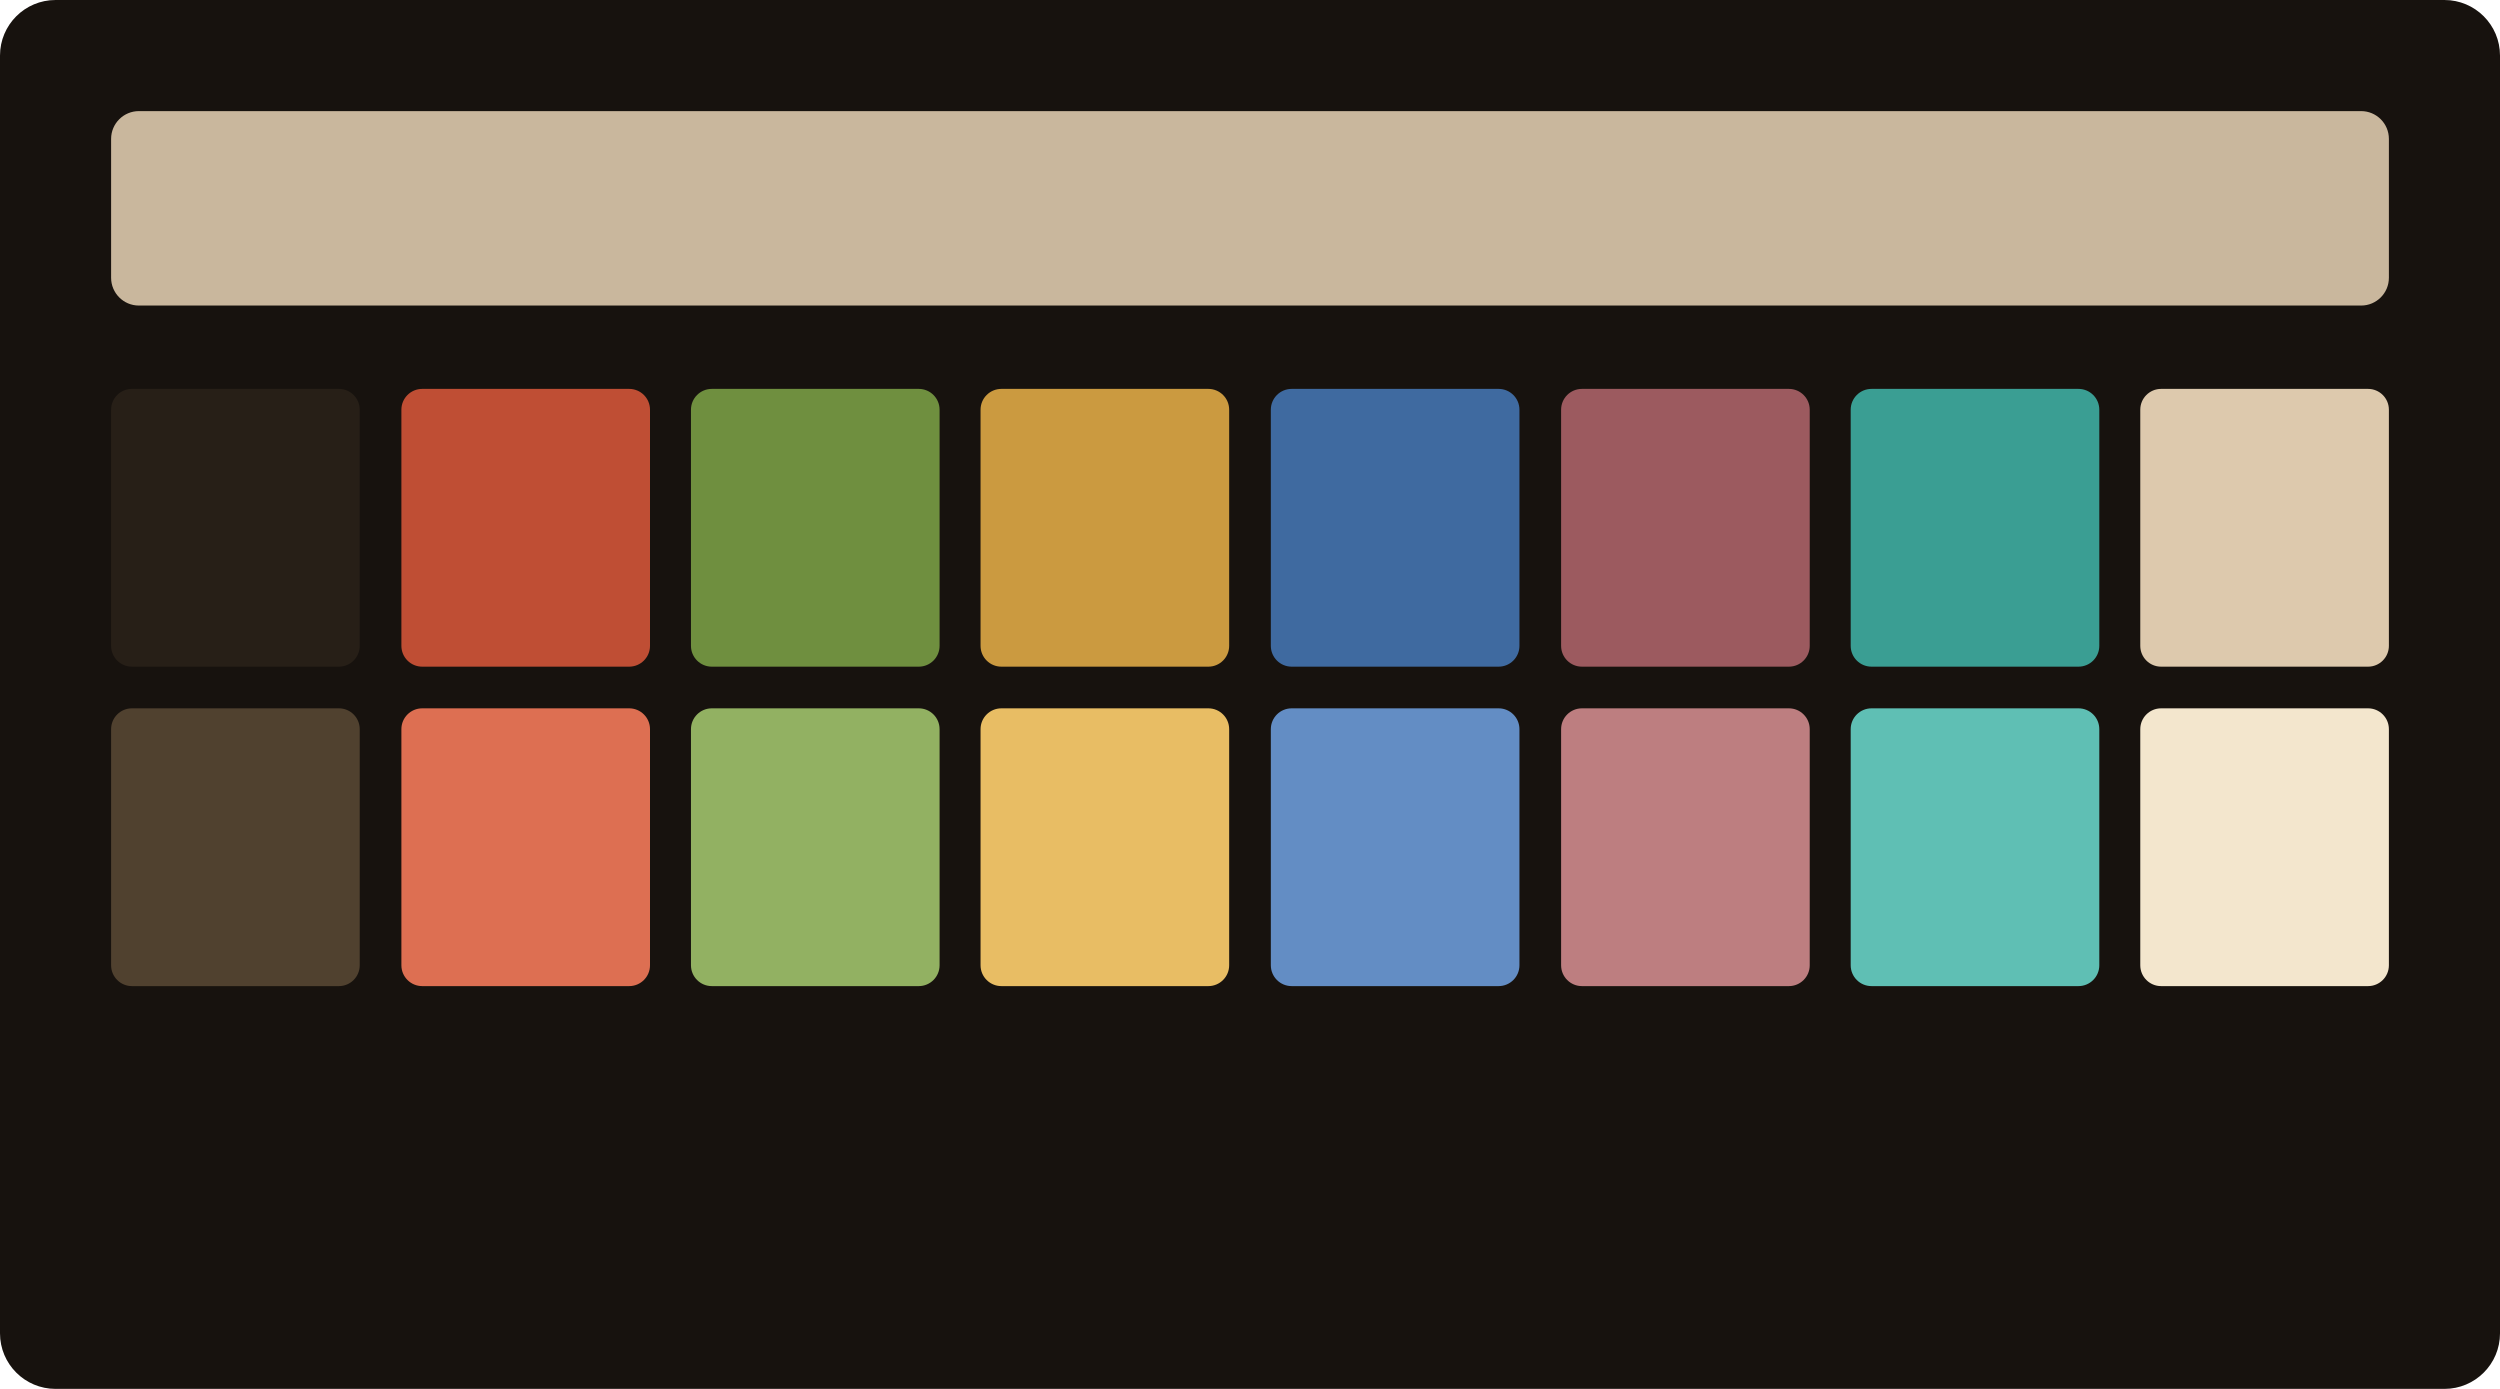
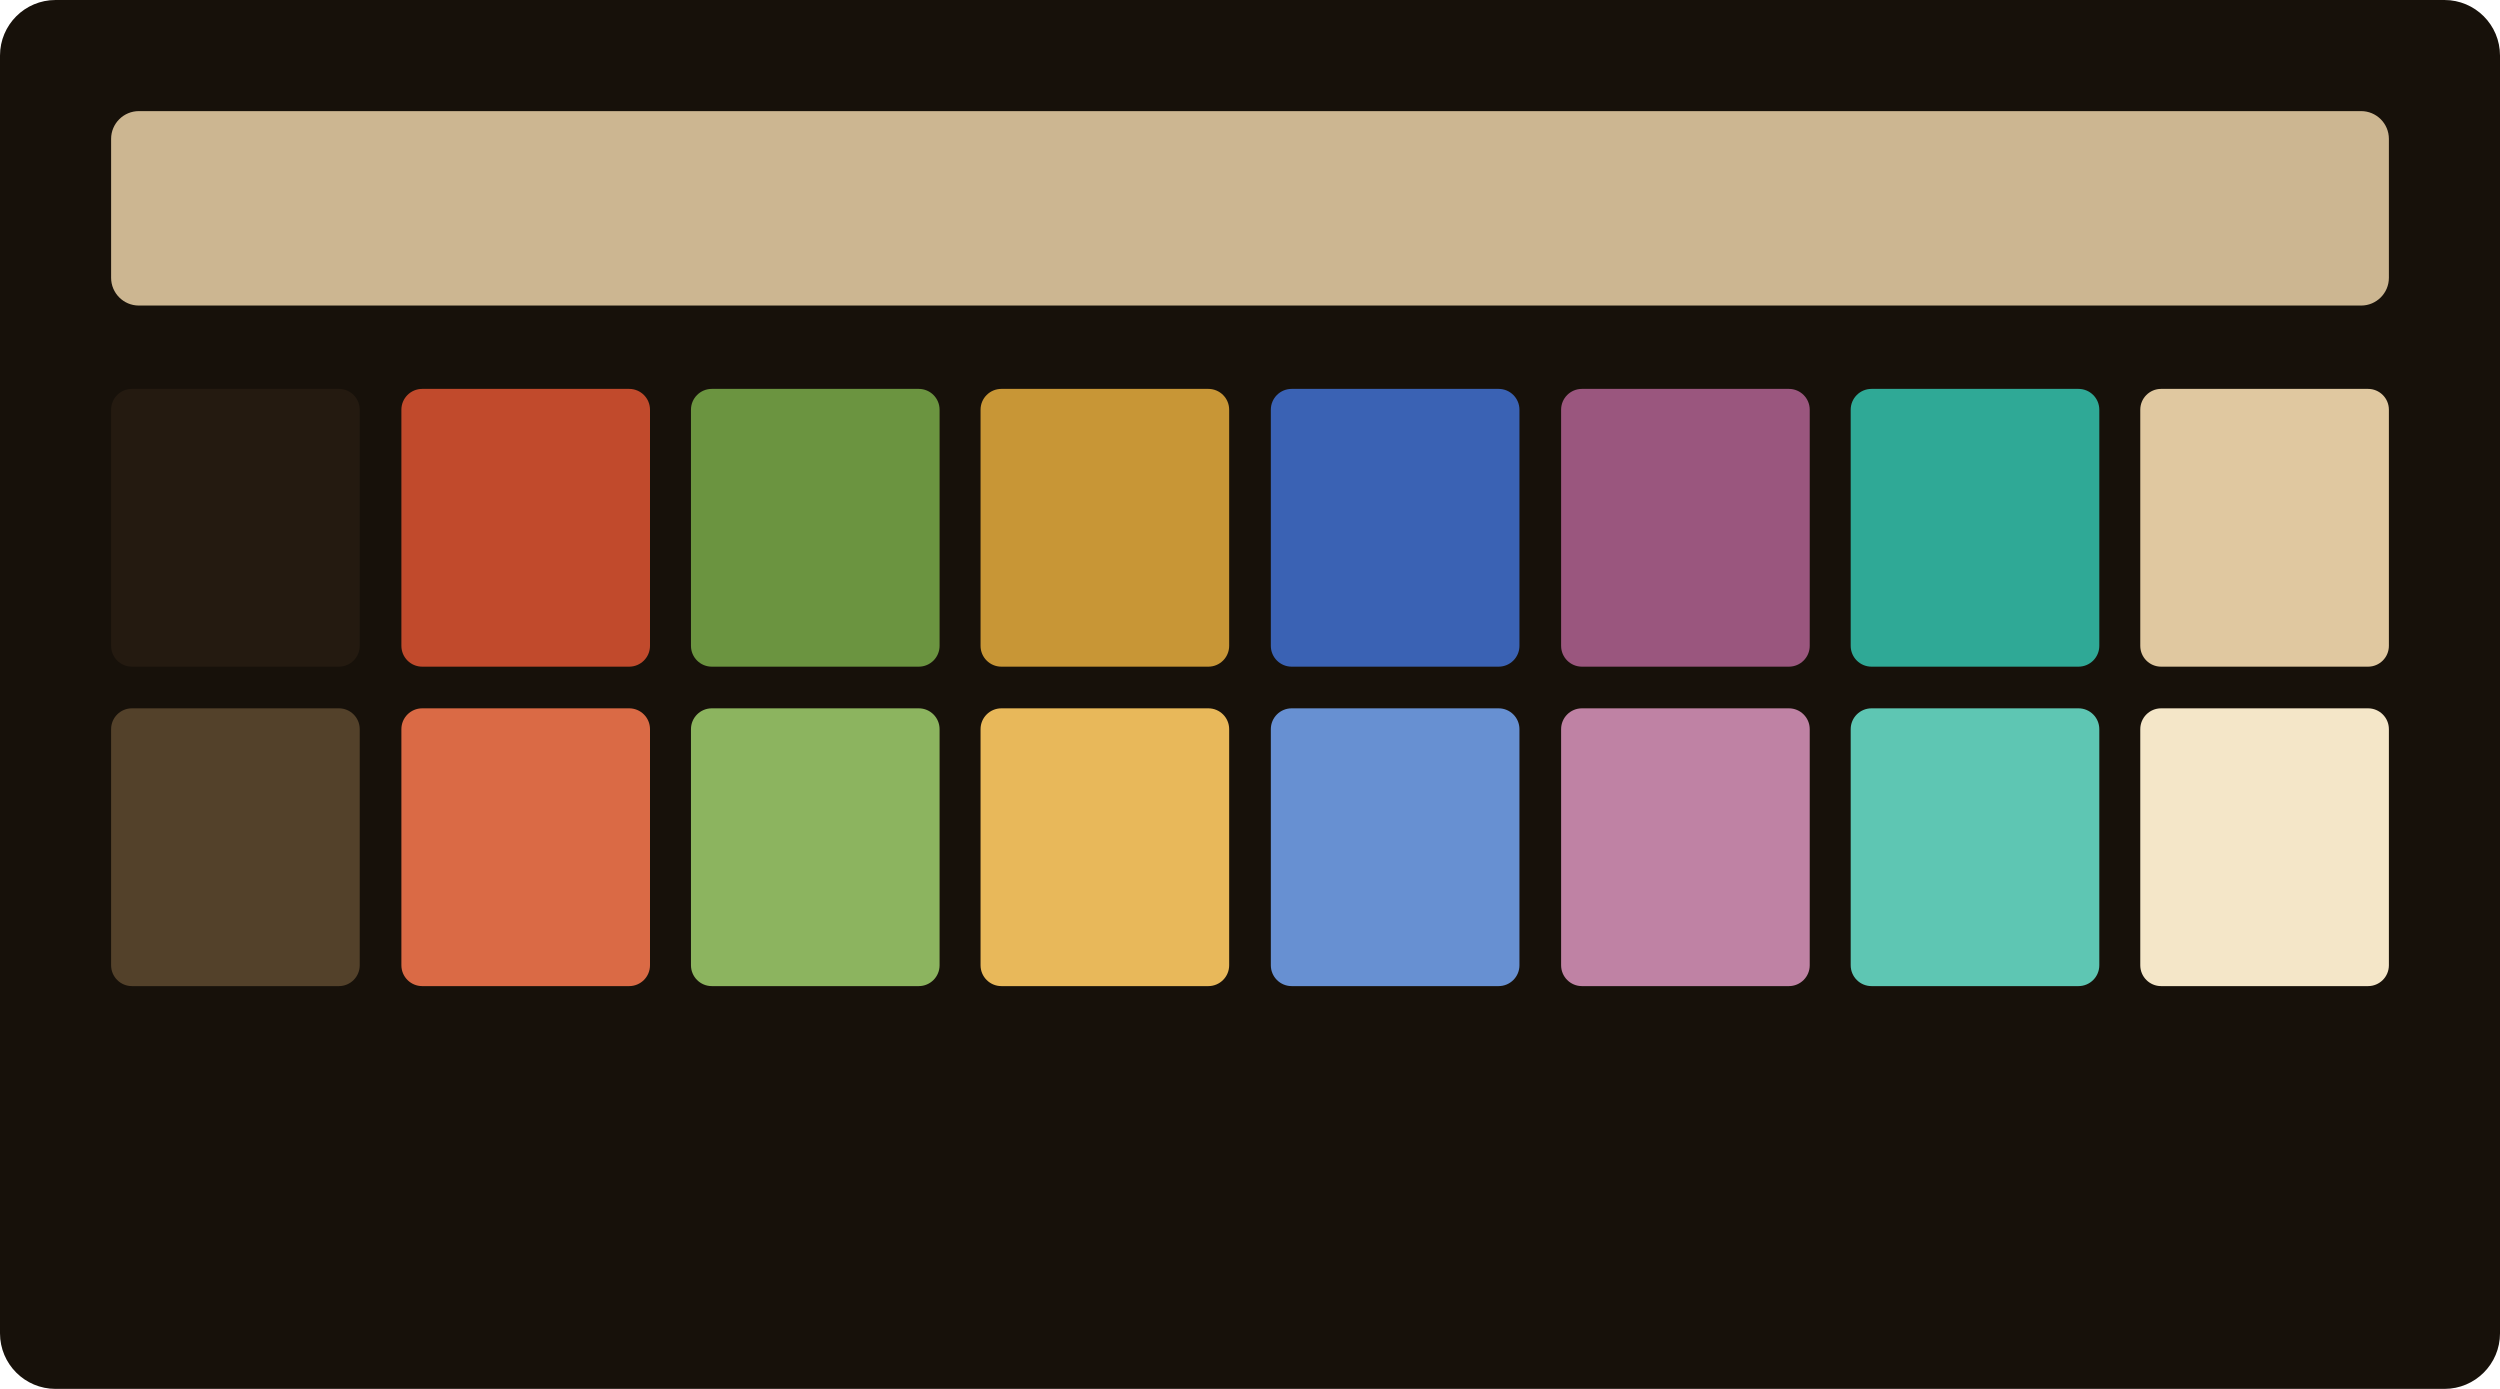
<svg xmlns="http://www.w3.org/2000/svg" width="360" height="200" viewBox="0 0 360 200">
-   <rect width="360" height="200" rx="8" fill="#17120e" />
-   <rect x="16" y="16" width="328" height="28" rx="4" fill="#ddc9ad" opacity="0.9" />
-   <rect x="16.0" y="56" width="35.8" height="40" rx="3" fill="#271f17" />
-   <rect x="57.8" y="56" width="35.8" height="40" rx="3" fill="#bf4e34" />
-   <rect x="99.5" y="56" width="35.8" height="40" rx="3" fill="#6f8f3f" />
-   <rect x="141.2" y="56" width="35.8" height="40" rx="3" fill="#cb9a40" />
-   <rect x="183.0" y="56" width="35.8" height="40" rx="3" fill="#3f6aa0" />
-   <rect x="224.8" y="56" width="35.8" height="40" rx="3" fill="#9c5a5f" />
-   <rect x="266.5" y="56" width="35.8" height="40" rx="3" fill="#3a9e93" />
-   <rect x="308.2" y="56" width="35.8" height="40" rx="3" fill="#ddc9ad" />
-   <rect x="16.0" y="102" width="35.8" height="40" rx="3" fill="#50412f" />
-   <rect x="57.8" y="102" width="35.8" height="40" rx="3" fill="#dd6f52" />
-   <rect x="99.5" y="102" width="35.8" height="40" rx="3" fill="#92b162" />
-   <rect x="141.2" y="102" width="35.8" height="40" rx="3" fill="#e8bd64" />
-   <rect x="183.0" y="102" width="35.8" height="40" rx="3" fill="#638dc4" />
-   <rect x="224.8" y="102" width="35.8" height="40" rx="3" fill="#bd7e80" />
-   <rect x="266.5" y="102" width="35.8" height="40" rx="3" fill="#5fbfb4" />
-   <rect x="308.2" y="102" width="35.8" height="40" rx="3" fill="#f3e6cd" />
+   <rect width="360" height="200" rx="8" fill="#17110a" />
+   <rect x="16" y="16" width="328" height="28" rx="4" fill="#e0c8a0" opacity="0.9" />
+   <rect x="16.0" y="56" width="35.8" height="40" rx="3" fill="#241a10" />
+   <rect x="57.8" y="56" width="35.8" height="40" rx="3" fill="#c14a2c" />
+   <rect x="99.5" y="56" width="35.8" height="40" rx="3" fill="#6b9440" />
+   <rect x="141.2" y="56" width="35.8" height="40" rx="3" fill="#c89636" />
+   <rect x="183.0" y="56" width="35.8" height="40" rx="3" fill="#3a62b4" />
+   <rect x="224.8" y="56" width="35.8" height="40" rx="3" fill="#9a567e" />
+   <rect x="266.5" y="56" width="35.8" height="40" rx="3" fill="#2fa996" />
+   <rect x="308.2" y="56" width="35.8" height="40" rx="3" fill="#e0c8a0" />
+   <rect x="16.0" y="102" width="35.8" height="40" rx="3" fill="#53412a" />
+   <rect x="57.8" y="102" width="35.8" height="40" rx="3" fill="#da6a45" />
+   <rect x="99.5" y="102" width="35.8" height="40" rx="3" fill="#8cb45f" />
+   <rect x="141.2" y="102" width="35.8" height="40" rx="3" fill="#e8b85a" />
+   <rect x="183.0" y="102" width="35.8" height="40" rx="3" fill="#6790d2" />
+   <rect x="224.8" y="102" width="35.8" height="40" rx="3" fill="#bf82a4" />
+   <rect x="266.5" y="102" width="35.8" height="40" rx="3" fill="#5ec6b3" />
+   <rect x="308.2" y="102" width="35.8" height="40" rx="3" fill="#f4e6c8" />
</svg>
